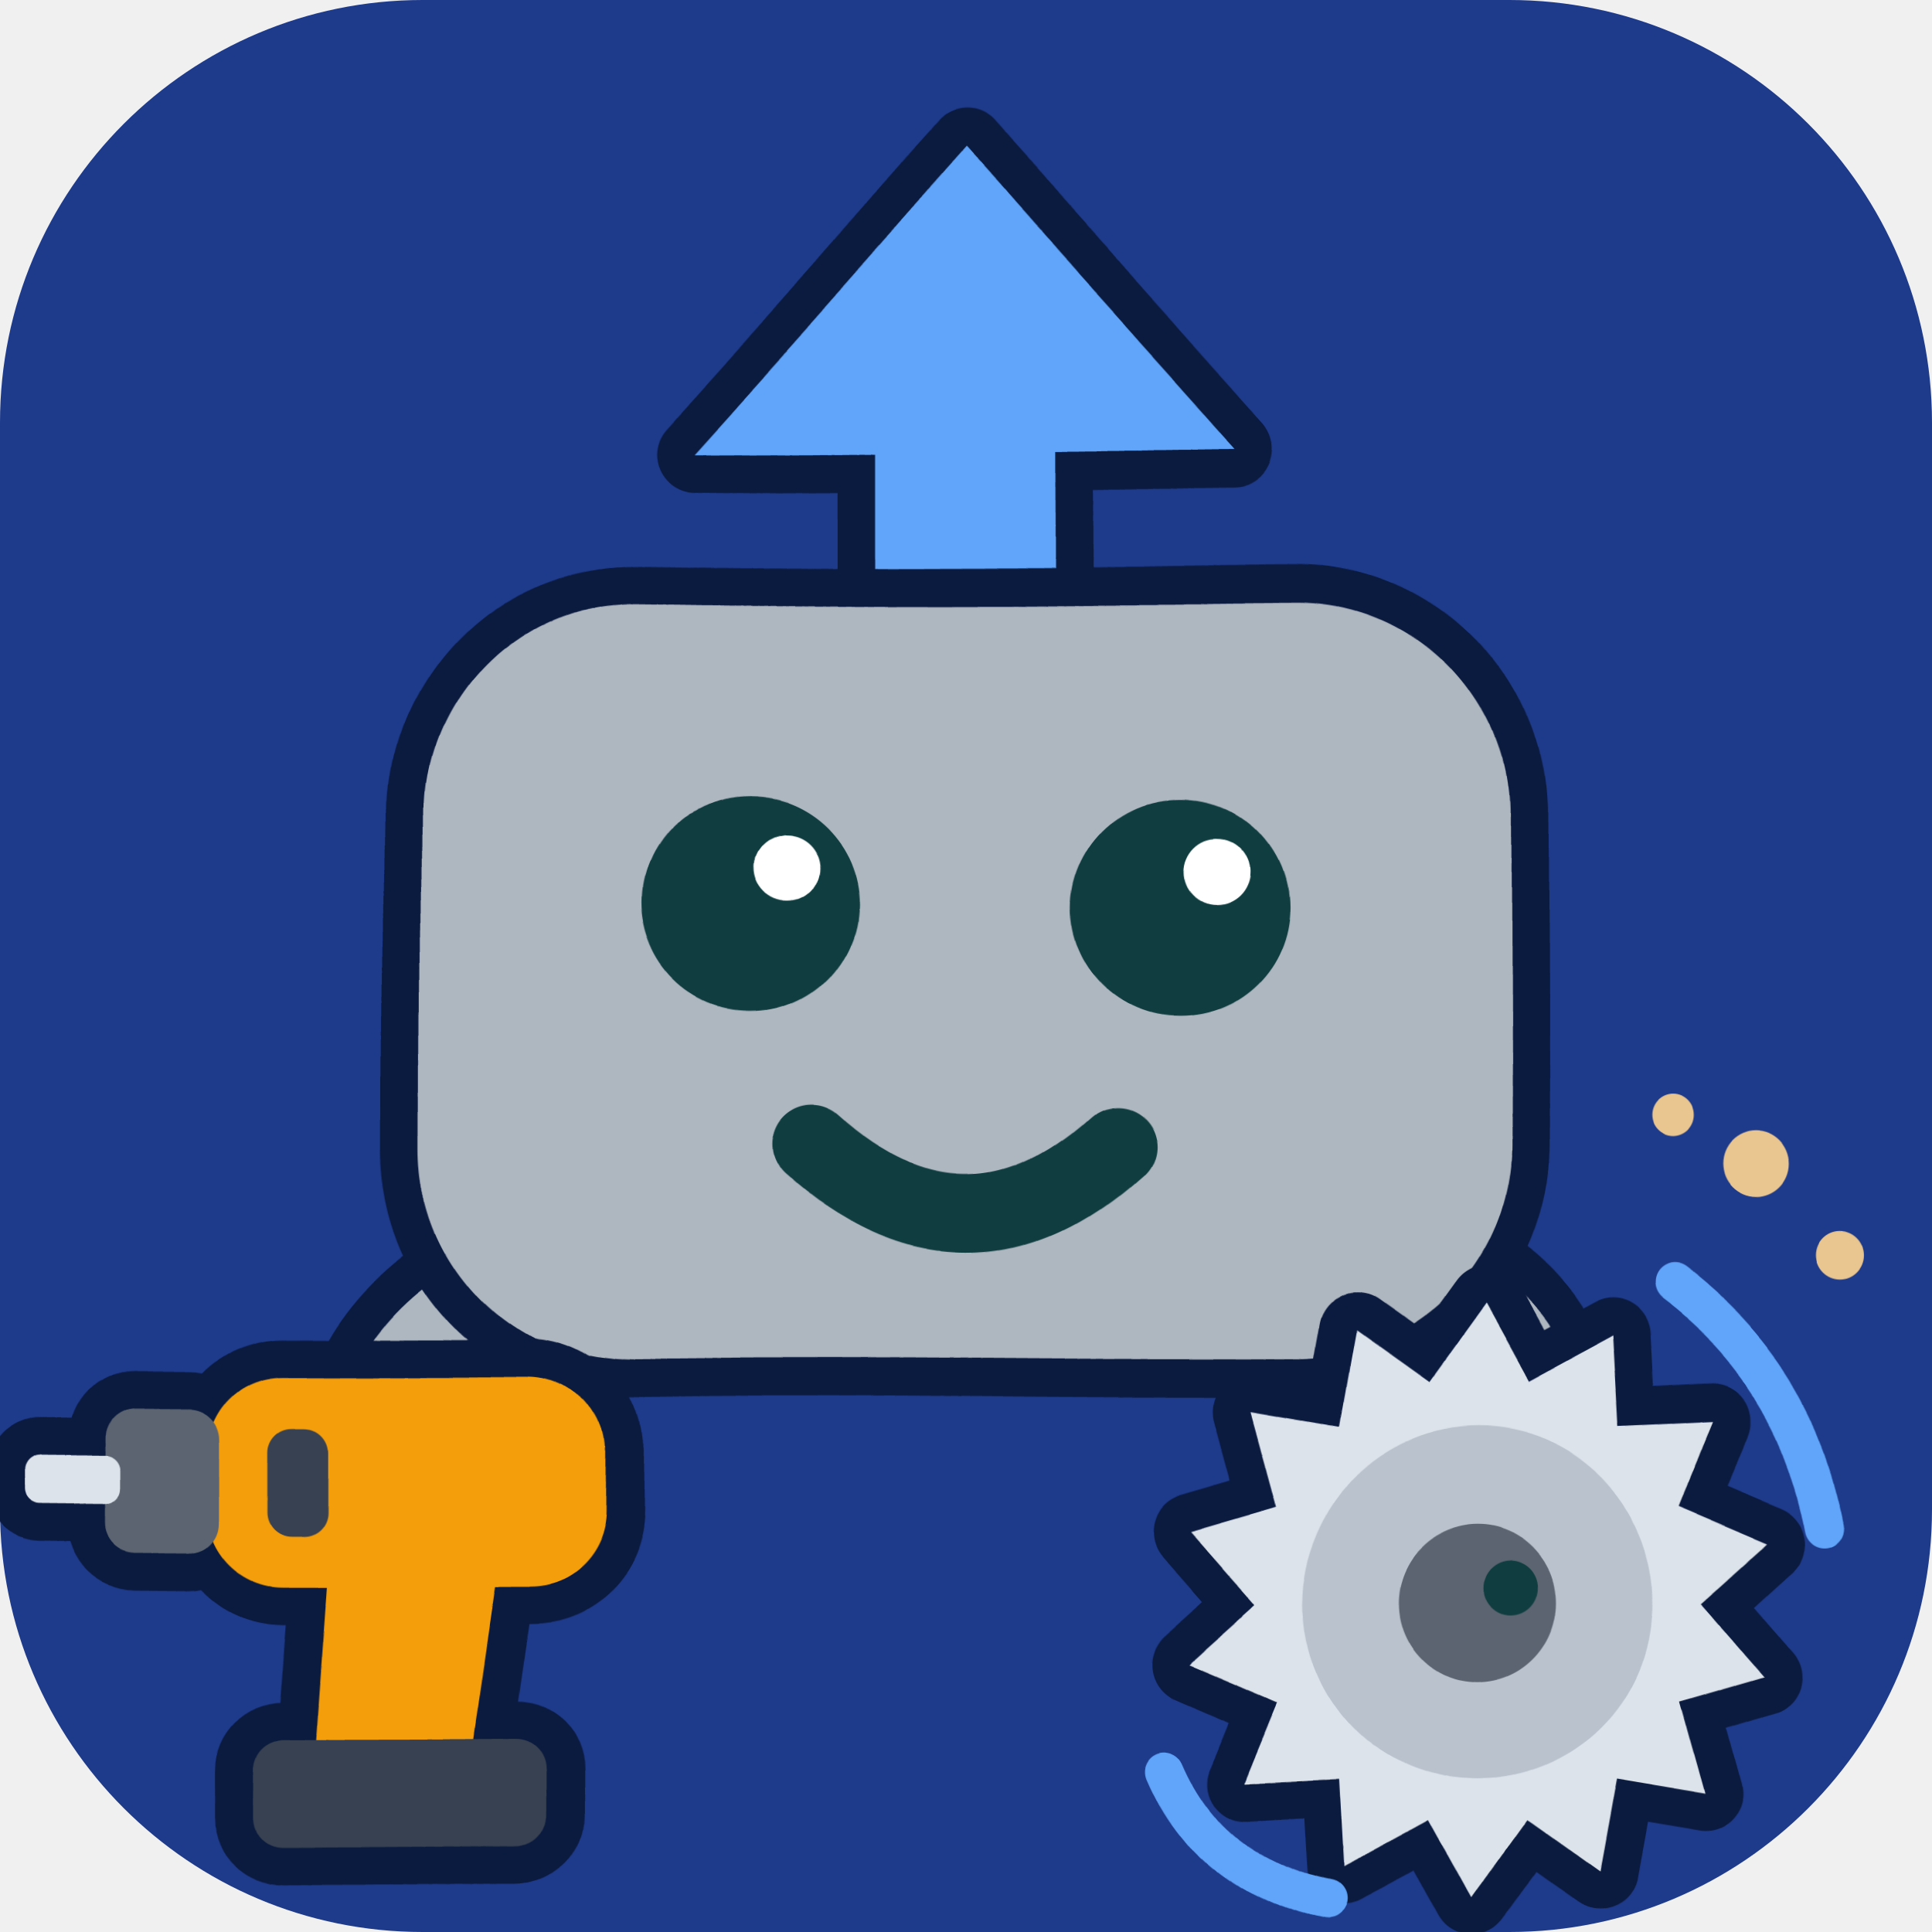
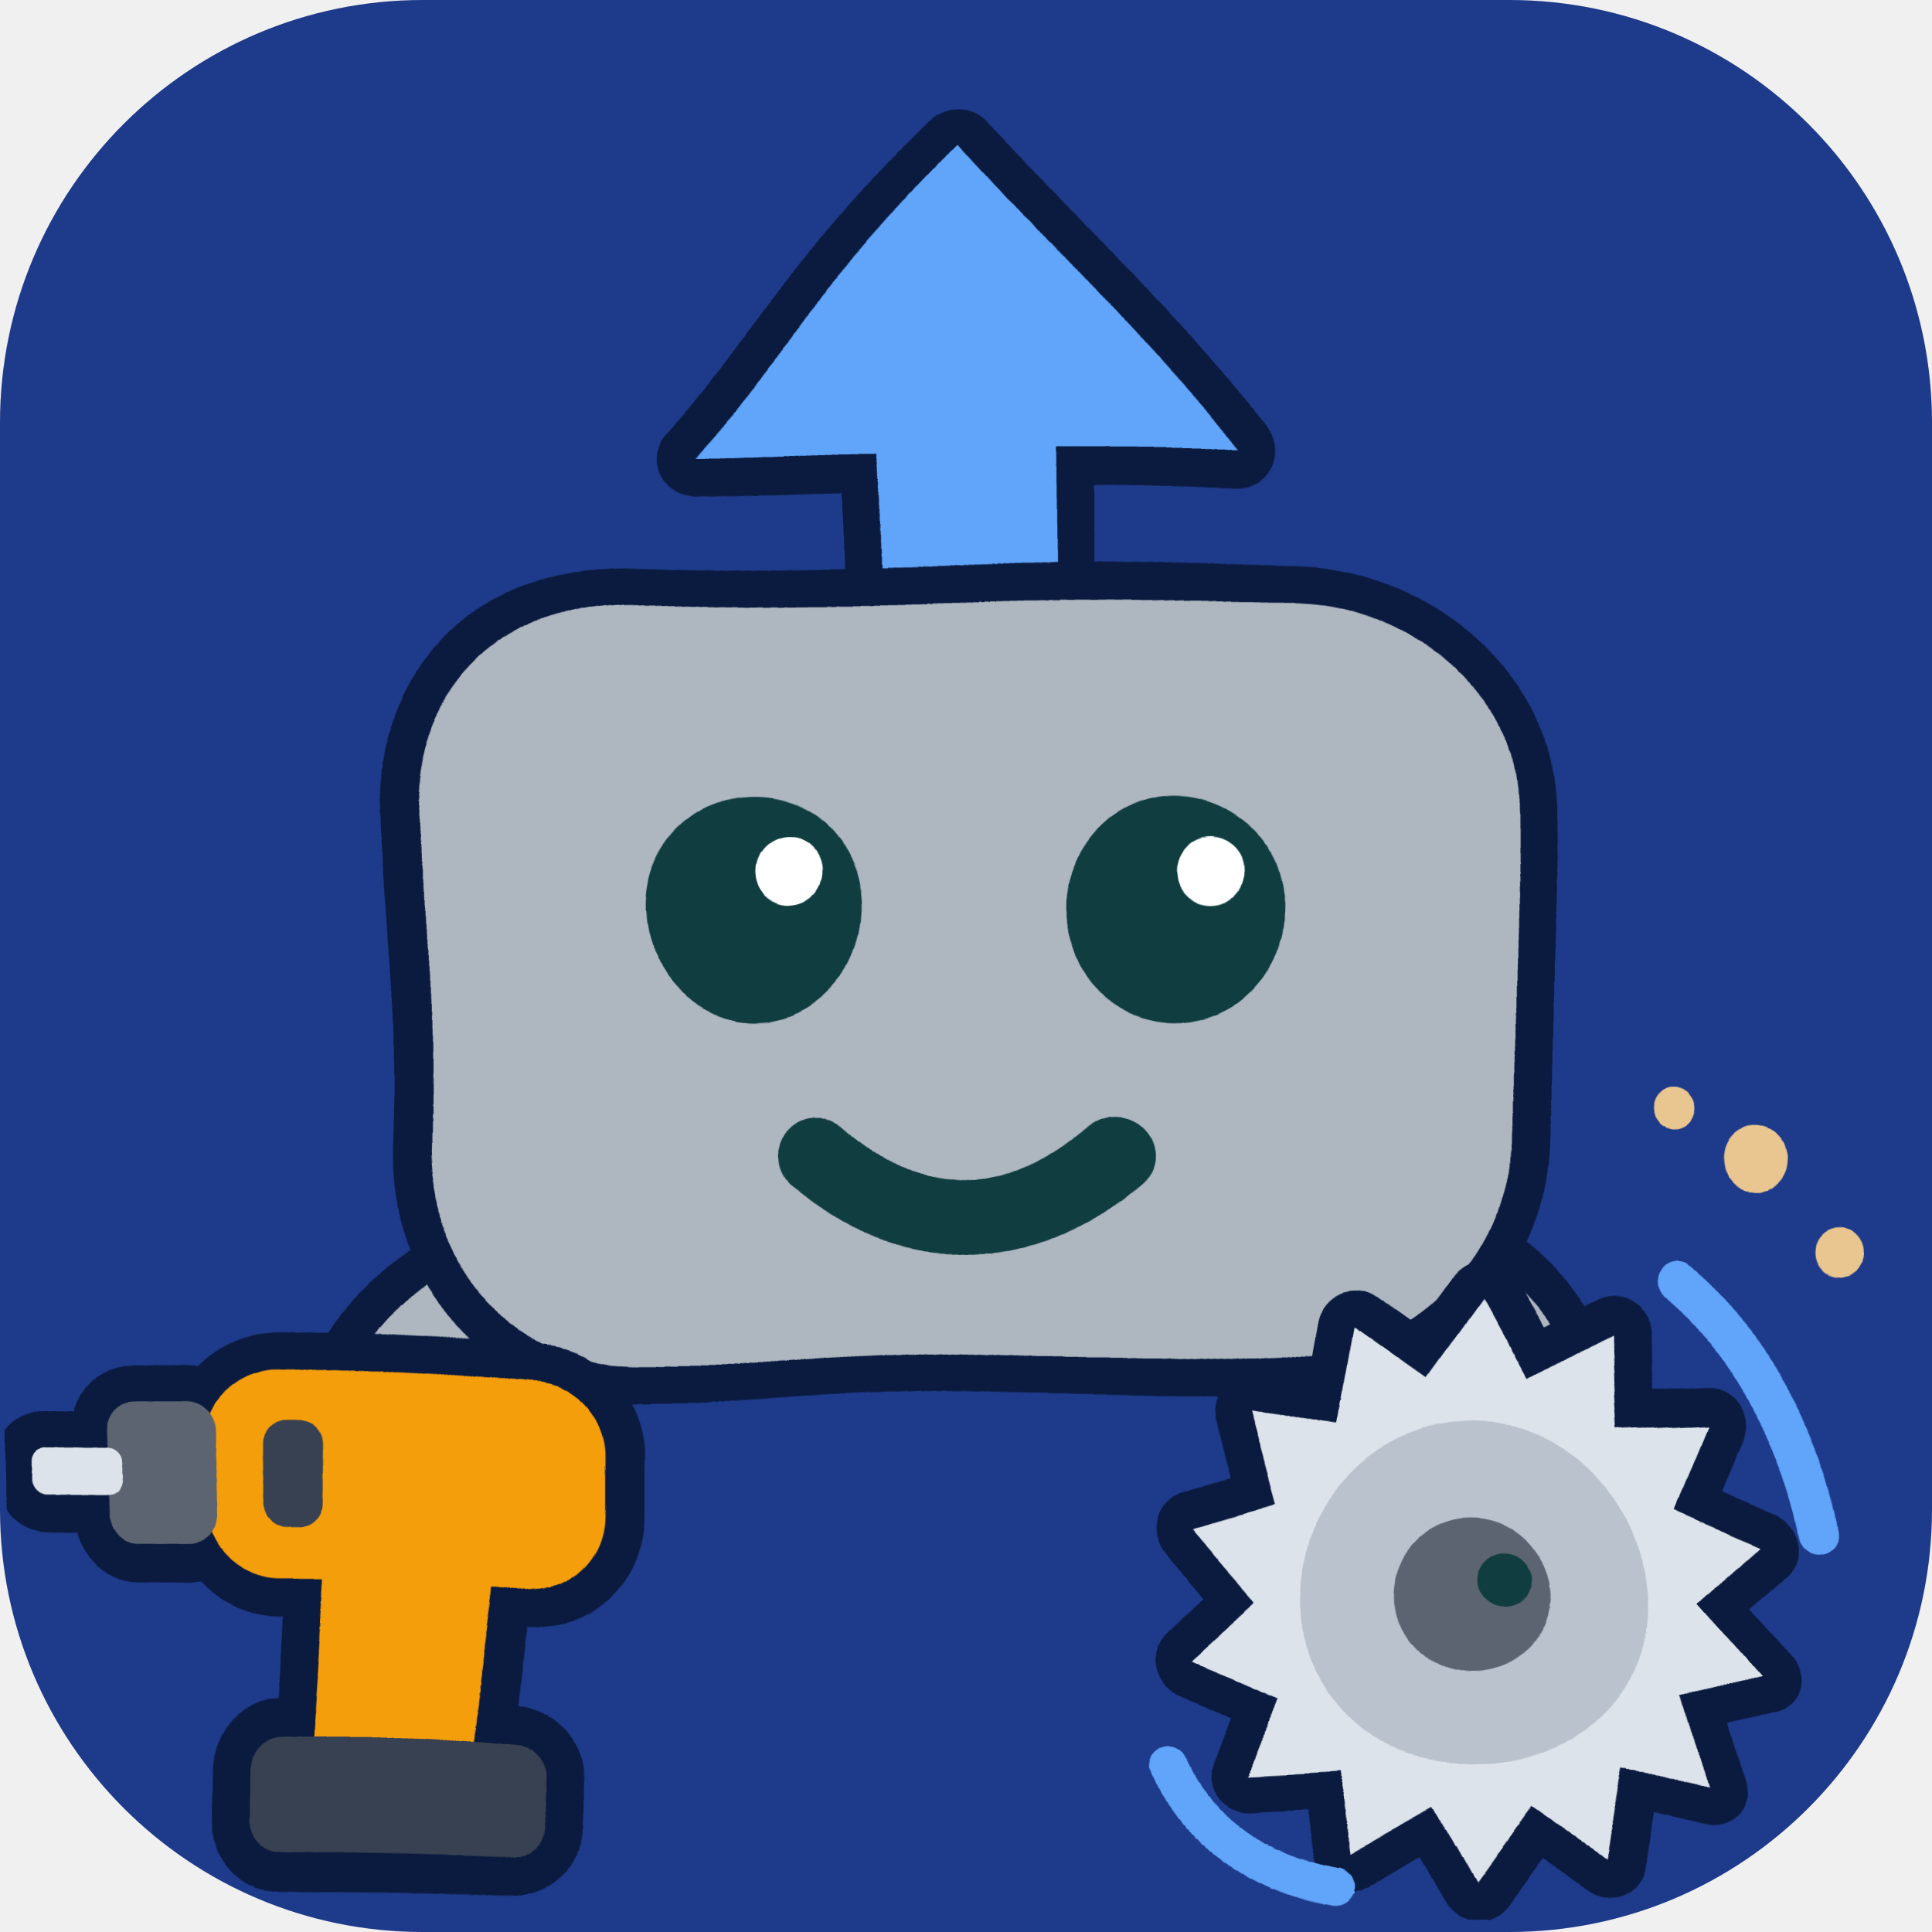
<svg xmlns="http://www.w3.org/2000/svg" viewBox="0 0 64 64" width="64" height="64">
  <style>
  [class] { transform-box: fill-box; transform-origin: center; }
  .blink { animation: blink 2.6s ease-in-out infinite; }
  @keyframes blink { 0%, 84%, 100% { transform: scaleY(1); } 89%, 93% { transform: scaleY(0.12); } }
  @media (prefers-reduced-motion: reduce) { * { animation: none !important; } }
  .saw { animation: spin 0.5s linear infinite; }
  .hub { transform-box: view-box; transform-origin: 49px 53px; animation: spin 0.5s linear infinite; }
  @keyframes spin { to { transform: rotate(360deg); } }
  .drill { animation: buzz 0.12s linear infinite; }
  @keyframes buzz { 0%, 100% { transform: translate(0, 0); } 25% { transform: translate(-0.6px, 0.3px); } 50% { transform: translate(0.4px, -0.3px); } 75% { transform: translate(-0.3px, -0.2px); } }
  .spin { animation: flash 0.3s steps(2) infinite; }
  @keyframes flash { 50% { opacity: 0.25; } }
  .chips { animation: chips 0.7s ease-out infinite; }
  @keyframes chips { 0% { transform: translate(0, 0); opacity: 1; } 100% { transform: translate(3px, -4px); opacity: 0; } }
  </style>
  <defs>
    <filter id="wobble" x="-5%" y="-5%" width="110%" height="110%">
-       <feTurbulence type="fractalNoise" baseFrequency="0.045" numOctaves="1" seed="7" />
-       <feDisplacementMap in="SourceGraphic" scale="0.9" xChannelSelector="R" yChannelSelector="G" />
+       <feTurbulence type="fractalNoise" baseFrequency="0.07" numOctaves="1" seed="7" />
+       <feDisplacementMap in="SourceGraphic" scale="1.6" xChannelSelector="R" yChannelSelector="G" />
    </filter>
  </defs>
  <rect x="0" y="0" width="64" height="64" rx="14" fill="#1E3A8A" />
  <g filter="url(#wobble)">
    <polygon points="32,5 23,15 41,15" fill="#0B1B3F" stroke="#0B1B3F" stroke-width="2.5" stroke-linejoin="round" />
    <rect x="29" y="14" width="6" height="7" rx="0" fill="#0B1B3F" stroke="#0B1B3F" stroke-width="2.5" stroke-linejoin="round" />
    <polygon points="32,5 23,15 41,15" fill="#60A5FA" />
    <rect x="29" y="14" width="6" height="7" rx="0" fill="#60A5FA" />
    <path d="M19 42 Q10.5 45 14 52.5" fill="none" stroke="#0B1B3F" stroke-width="6.1" stroke-linecap="round" />
    <path d="M45 42 Q53.5 44.5 49 52" fill="none" stroke="#0B1B3F" stroke-width="6.1" stroke-linecap="round" />
    <path d="M19 42 Q10.5 45 14 52.5" fill="none" stroke="#AEB6C0" stroke-width="3.6" stroke-linecap="round" />
    <path d="M45 42 Q53.5 44.5 49 52" fill="none" stroke="#AEB6C0" stroke-width="3.6" stroke-linecap="round" />
    <rect x="14" y="20" width="36" height="25" rx="7" fill="#0B1B3F" stroke="#0B1B3F" stroke-width="2.5" stroke-linejoin="round" />
    <rect x="14" y="20" width="36" height="25" rx="7" fill="#AEB6C0" />
    <path d="M27 38 Q32 42.5 37 38" fill="none" stroke="#0F3D40" stroke-width="2.6" stroke-linecap="round" />
    <circle class="blink" cx="25" cy="30" r="3.6" fill="#0F3D40" />
    <circle class="blink" cx="39" cy="30" r="3.6" fill="#0F3D40" />
    <circle class="blink" cx="26.2" cy="28.8" r="1.1" fill="#FFFFFF" />
    <circle class="blink" cx="40.2" cy="28.8" r="1.1" fill="#FFFFFF" />
    <polygon class="drill" points="11,51.5 16.5,51.5 15.5,58.5 10.5,58.5" fill="#0B1B3F" stroke="#0B1B3F" stroke-width="2.5" stroke-linejoin="round" />
    <rect class="drill" x="8.5" y="57.6" width="9.5" height="3.6" rx="1" fill="#0B1B3F" stroke="#0B1B3F" stroke-width="2.5" stroke-linejoin="round" />
    <rect class="drill" x="7" y="45.5" width="13" height="7" rx="2.5" fill="#0B1B3F" stroke="#0B1B3F" stroke-width="2.5" stroke-linejoin="round" />
    <rect class="drill" x="3.6" y="46.6" width="3.8" height="4.8" rx="1" fill="#0B1B3F" stroke="#0B1B3F" stroke-width="2.5" stroke-linejoin="round" />
    <rect class="drill" x="0.9" y="48.2" width="3.2" height="1.6" rx="0.5" fill="#0B1B3F" stroke="#0B1B3F" stroke-width="2.5" stroke-linejoin="round" />
    <polygon class="drill" points="11,51.5 16.5,51.5 15.5,58.5 10.5,58.5" fill="#F59E0B" />
    <rect class="drill" x="8.5" y="57.6" width="9.5" height="3.6" rx="1" fill="#374151" />
    <rect class="drill" x="7" y="45.5" width="13" height="7" rx="2.5" fill="#F59E0B" />
    <rect class="drill" x="3.6" y="46.6" width="3.8" height="4.8" rx="1" fill="#5B6470" />
    <rect class="drill" x="0.9" y="48.2" width="3.2" height="1.6" rx="0.5" fill="#DDE3EA" />
    <rect class="drill" x="9" y="47.2" width="2" height="3.6" rx="0.8" fill="#374151" />
    <polygon class="saw" points="56.4,53 58.5,55.39 55.67,56.21 55.67,56.21 56.52,59.28 53.61,58.79 53.61,58.79 53.05,61.92 50.65,60.21 50.65,60.21 48.78,62.8 47.35,60.21 47.35,60.21 44.55,61.73 44.39,58.79 44.39,58.79 41.2,58.94 42.33,56.21 42.33,56.21 39.4,54.97 41.6,53 41.6,53 39.5,50.61 42.33,49.79 42.33,49.79 41.48,46.72 44.39,47.21 44.39,47.21 44.95,44.08 47.35,45.79 47.35,45.79 49.22,43.2 50.65,45.79 50.65,45.79 53.45,44.27 53.61,47.21 53.61,47.21 56.8,47.06 55.67,49.79 55.67,49.79 58.6,51.03 56.4,53" fill="#0B1B3F" stroke="#0B1B3F" stroke-width="2.5" stroke-linejoin="round" />
    <polygon class="saw" points="56.4,53 58.5,55.39 55.67,56.21 55.67,56.21 56.52,59.28 53.61,58.79 53.61,58.79 53.05,61.92 50.65,60.21 50.65,60.21 48.78,62.8 47.35,60.21 47.35,60.21 44.55,61.73 44.39,58.79 44.39,58.79 41.2,58.94 42.33,56.21 42.33,56.21 39.4,54.97 41.6,53 41.6,53 39.5,50.61 42.33,49.79 42.33,49.79 41.48,46.72 44.39,47.21 44.39,47.21 44.95,44.08 47.35,45.79 47.35,45.79 49.22,43.2 50.65,45.79 50.65,45.79 53.45,44.27 53.61,47.21 53.61,47.21 56.8,47.06 55.67,49.79 55.67,49.79 58.6,51.03 56.4,53" fill="#DDE3EA" />
    <circle class="saw" cx="49" cy="53" r="5.8" fill="#B9C2CD" />
    <circle class="saw" cx="49" cy="53" r="2.6" fill="#5B6470" />
    <circle class="hub" cx="50.1" cy="52.5" r="0.9" fill="#0F3D40" />
    <path class="spin" d="M55.5 42.5 Q59.5 45.5 60.5 50.5" fill="none" stroke="#60A5FA" stroke-width="1.3" stroke-linecap="round" />
    <path class="spin" d="M38.5 58.5 Q40 62 44 62.8" fill="none" stroke="#60A5FA" stroke-width="1.3" stroke-linecap="round" />
    <circle class="chips" cx="58.2" cy="38.6" r="1.1" fill="#E9C58F" />
    <circle class="chips" cx="61" cy="41.6" r="0.8" fill="#E9C58F" />
    <circle class="chips" cx="55.4" cy="37" r="0.7" fill="#E9C58F" />
  </g>
</svg>
